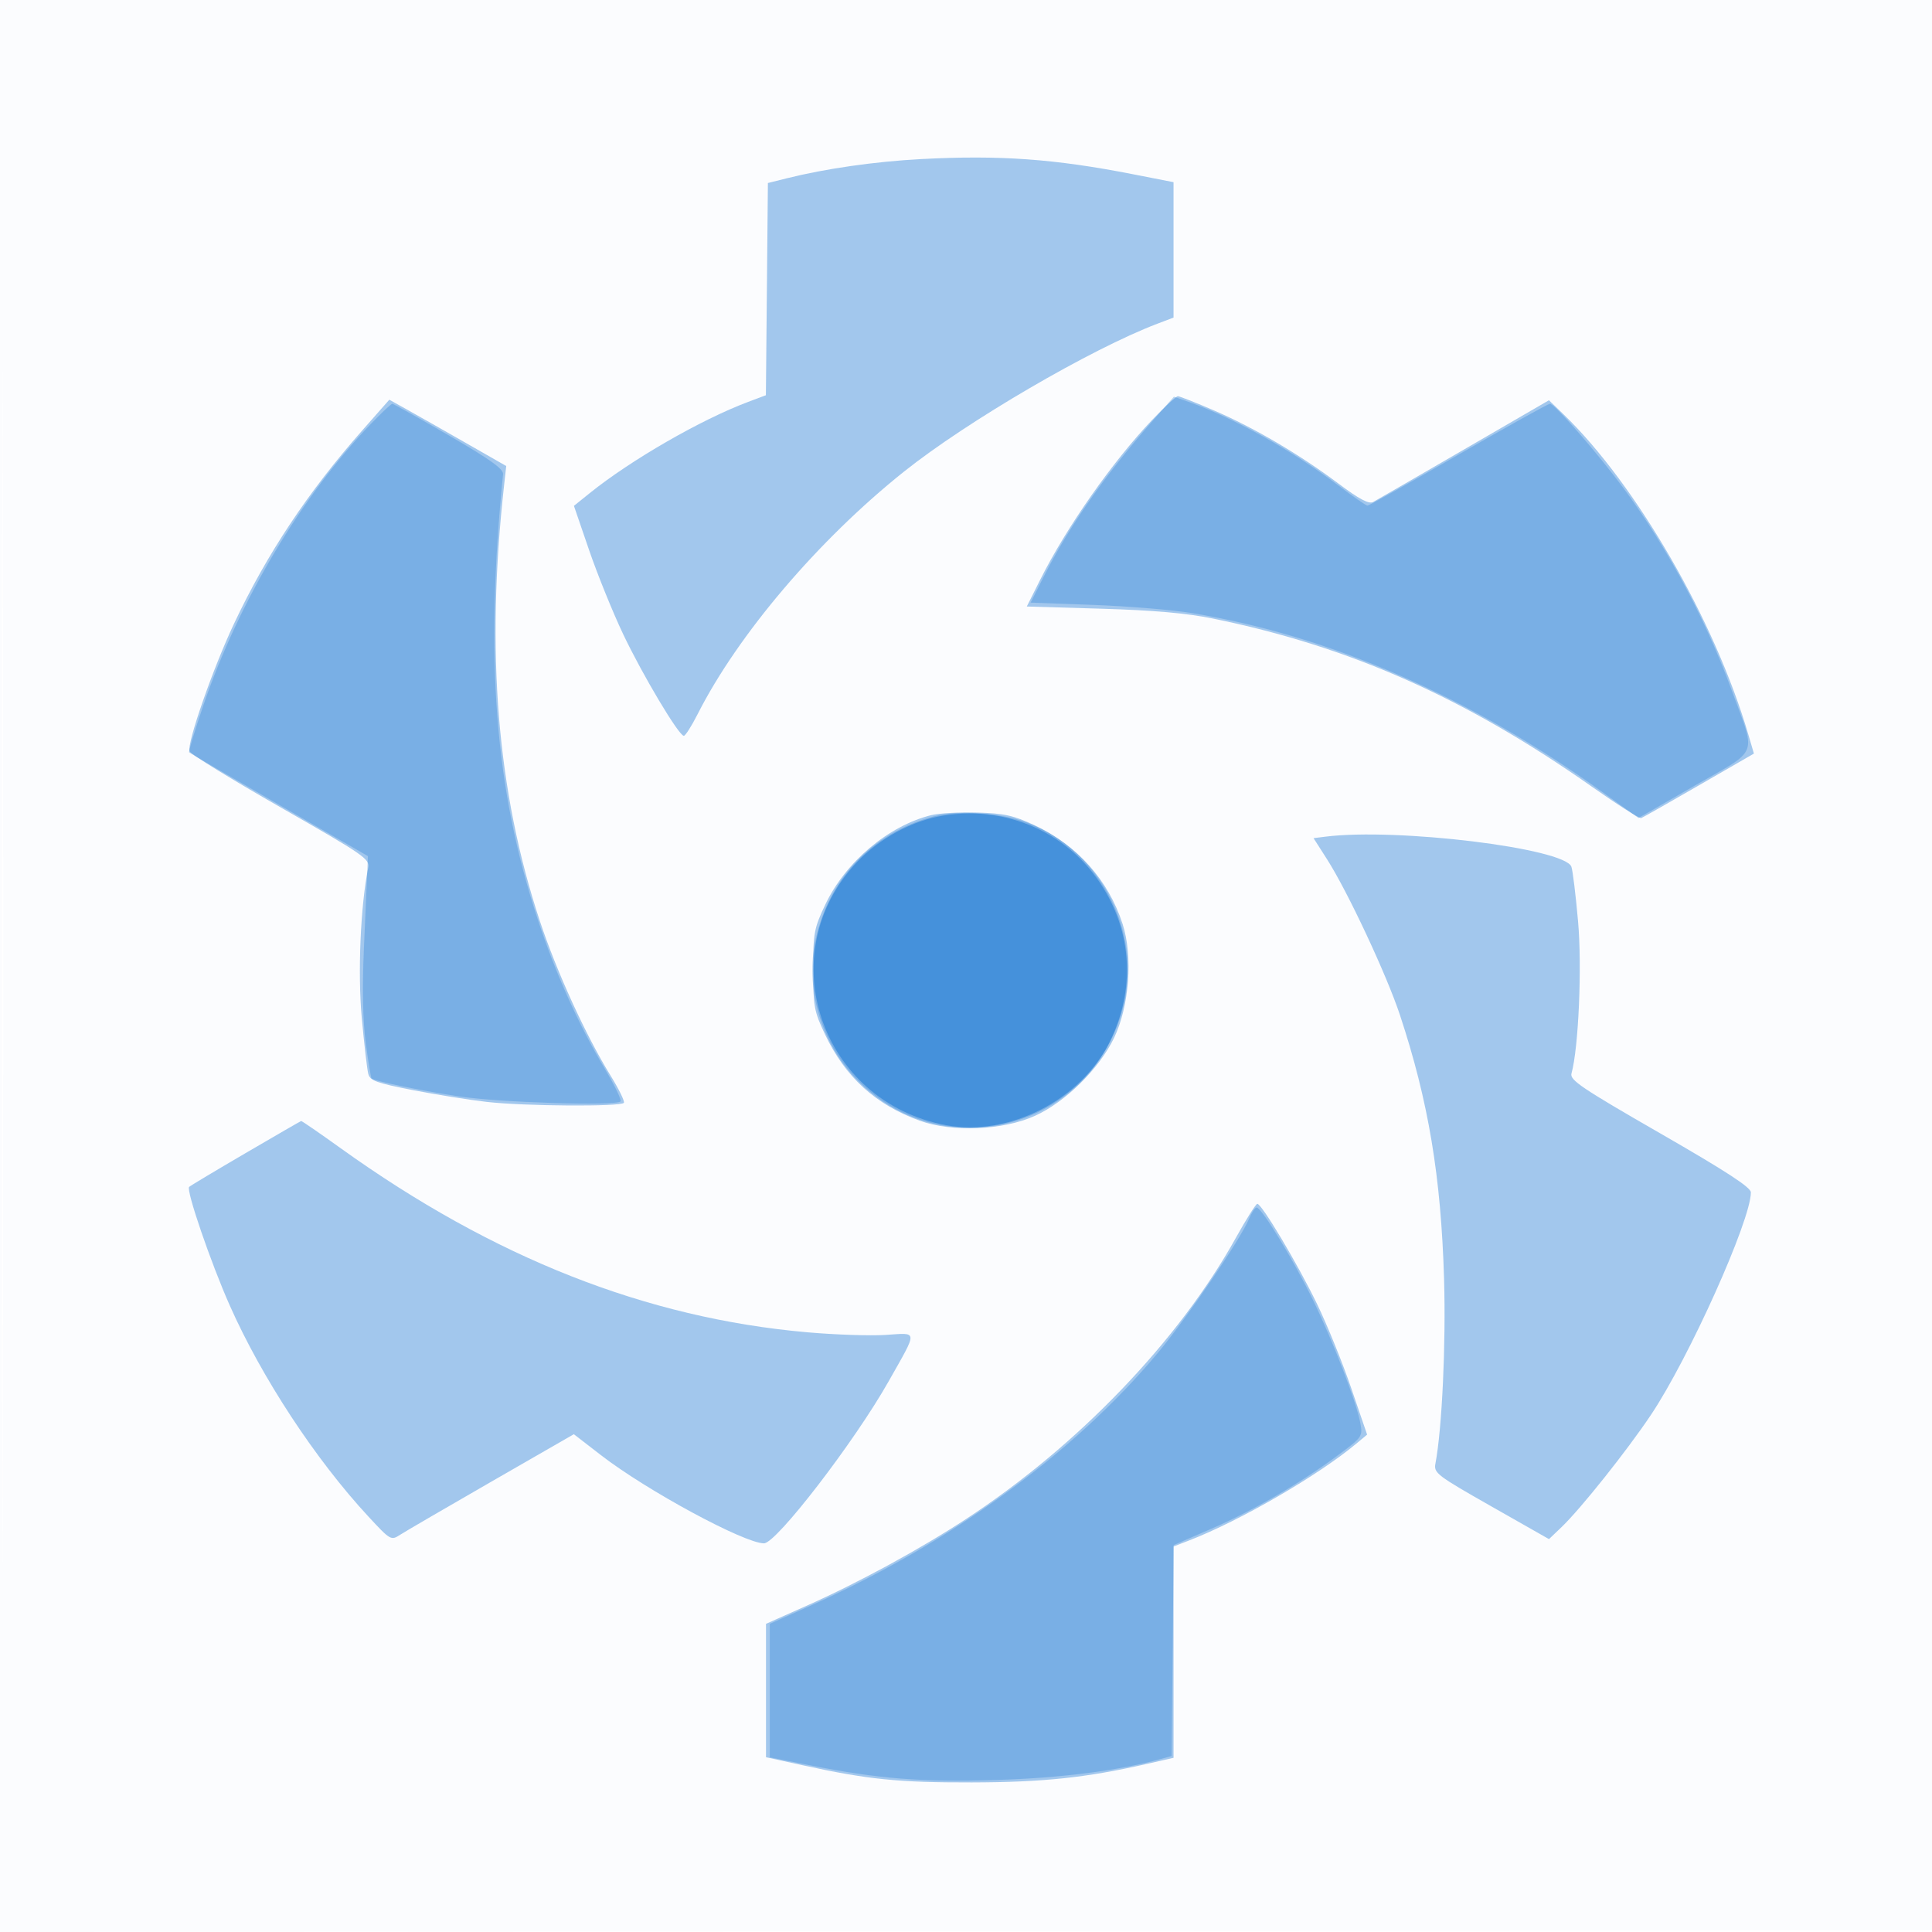
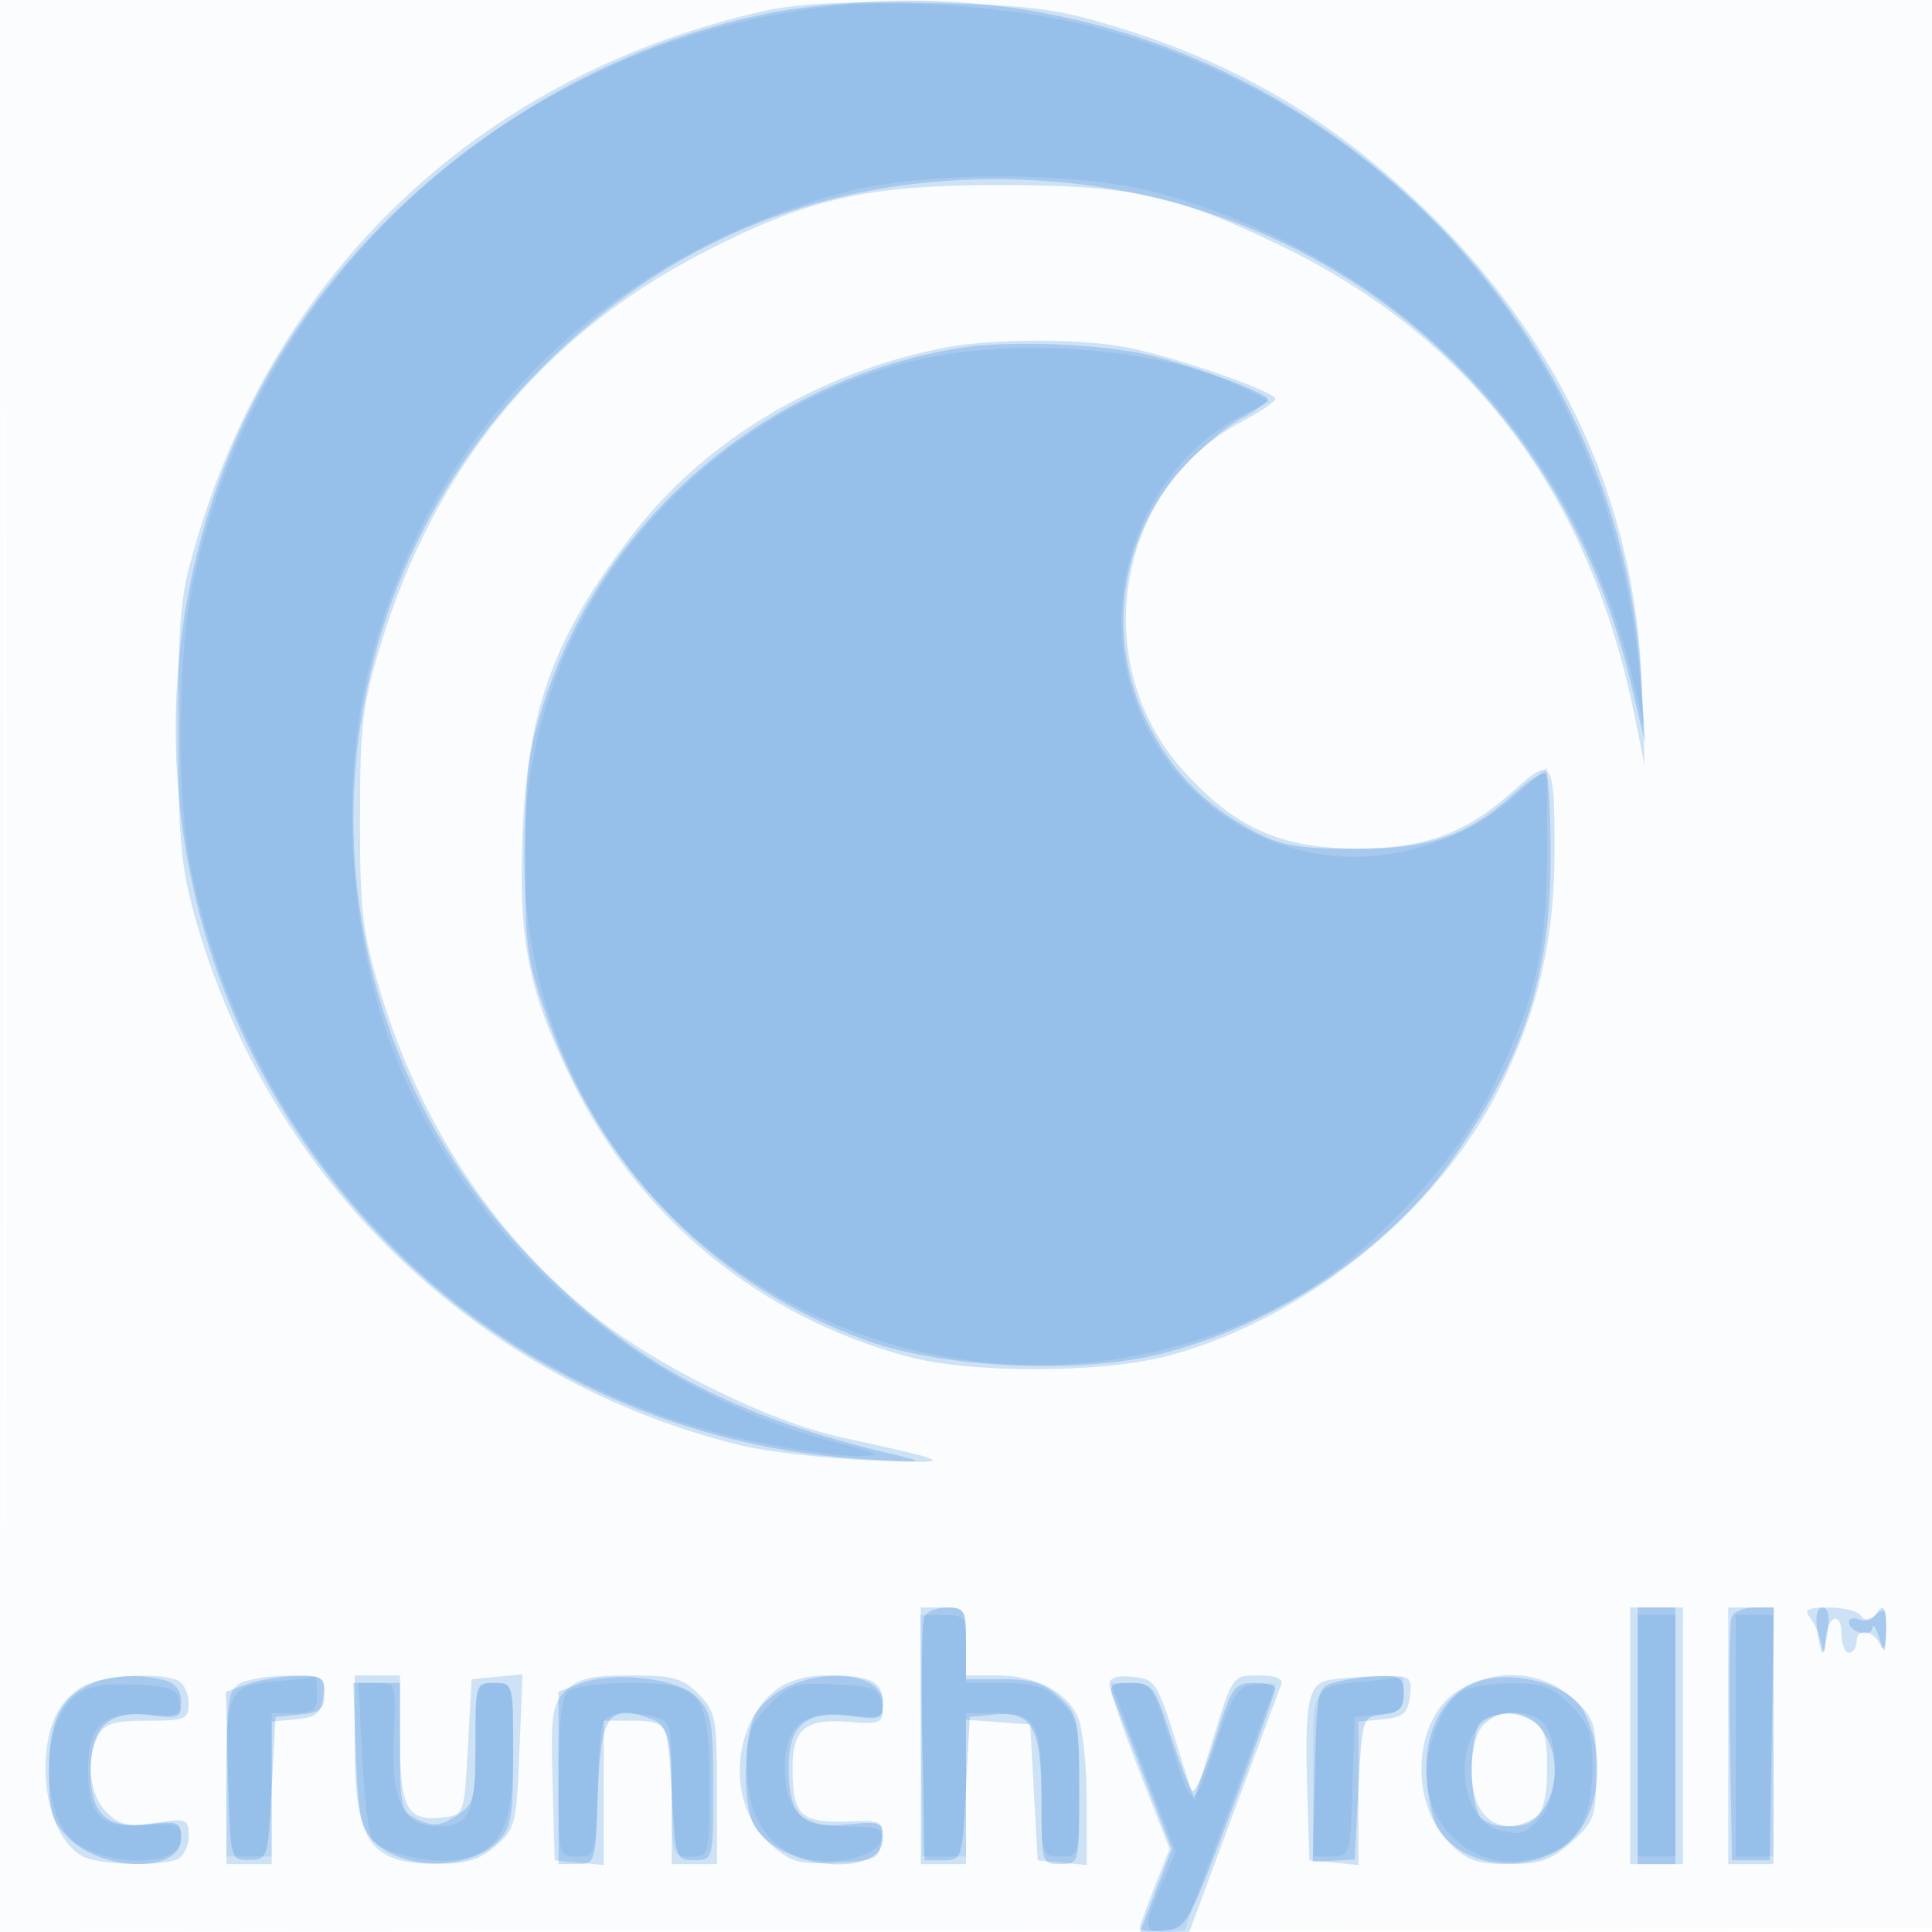
- <svg xmlns="http://www.w3.org/2000/svg" width="512" height="512">
-   <path fill-opacity=".016" d="M0 256.002v256.002l256.25-.252 256.25-.252.252-255.75L513.004 0H0v256.002m.492.498c0 140.8.116 198.251.258 127.67.142-70.582.142-185.782 0-256C.608 57.951.492 115.7.492 256.5" fill="#1976D2" fill-rule="evenodd" />
-   <path fill-opacity=".394" d="M244 42.164c-12.122.645-25.227 2.523-35.5 5.088l-5 1.248-.265 28.12-.266 28.12-4.734 1.778c-12.468 4.683-31.018 15.367-41.937 24.155l-4.202 3.382 4.019 11.723c2.211 6.447 6.261 16.447 9.001 22.222 5.144 10.842 14.782 27 16.105 27 .412 0 2.06-2.588 3.662-5.75 10.687-21.105 32.012-46.171 54.658-64.247 16.732-13.355 49.61-32.545 67.209-39.228l4.25-1.614V48.28l-10.75-2.105c-20.847-4.083-35.386-5.119-56.25-4.011m61.367 69.086c-10.513 11.042-22.734 28.48-29.691 42.364l-3.565 7.115 19.695.581c13.929.411 22.621 1.179 29.694 2.623 36.207 7.396 66.827 20.984 100.327 44.521 6.78 4.764 12.679 8.523 13.108 8.354.429-.17 7.325-4.087 15.325-8.705l14.545-8.398-1.498-5.102c-8.845-30.129-29.662-66.186-48.969-84.817l-3.848-3.714-22.495 13.042c-12.372 7.173-23.203 13.43-24.068 13.904-1.152.632-3.633-.679-9.257-4.891-10.292-7.707-22.287-14.753-32.936-19.346-4.821-2.079-9.138-3.781-9.592-3.781-.454 0-3.503 2.813-6.775 6.25m-209.335 2.783c-14.415 16.358-25.303 32.761-34.011 51.236-5.642 11.969-12.571 31.878-11.783 33.857.3.756 11.188 7.449 24.194 14.874 22.179 12.661 23.617 13.655 23.14 16-2.031 9.986-2.796 27.835-1.702 39.735.645 7.021 1.422 13.709 1.728 14.863.474 1.79 2.194 2.416 11.729 4.274 6.145 1.197 14.998 2.612 19.673 3.144 10.05 1.145 35.684 1.31 36.338.234.25-.413-1.352-3.675-3.56-7.25-6.51-10.537-14.312-27.605-18.734-40.984-11.326-34.26-14.358-71.355-9.444-115.516l.557-5-10.829-6.189c-5.955-3.404-12.926-7.358-15.491-8.787l-4.662-2.597-7.143 8.106M246.746 216.03c-11.368 2.849-22.698 12.425-28.037 23.696-2.978 6.286-3.209 7.53-3.209 17.274 0 9.696.24 11.007 3.138 17.123 5.355 11.302 13.373 18.612 25.076 22.862 8.621 3.131 22.075 2.567 30.567-1.282 8.081-3.663 17.024-12.473 20.953-20.643 4.049-8.418 5.039-21.625 2.265-30.206-3.749-11.594-12.005-20.856-23.302-26.143-5.571-2.606-8.058-3.159-15.18-3.37-4.684-.139-10.206.171-12.271.689m104.555 5.69l-3.2.399 3.579 5.595c5.451 8.522 15.807 30.646 19.324 41.286 7.556 22.858 10.883 42.779 11.69 70 .511 17.218-.541 39.66-2.29 48.859-.474 2.494.352 3.126 14.797 11.332l15.299 8.691 3.334-3.191c5.073-4.856 17.278-20.176 23.654-29.691C447.578 359.943 464 323.39 464 315.988c0-1.323-6.543-5.582-24.048-15.653-20.754-11.94-23.972-14.109-23.494-15.835 1.887-6.816 2.815-28.296 1.744-40.34-.628-7.062-1.425-13.578-1.771-14.48-1.884-4.908-46.202-10.324-65.13-7.96M65.073 305.591c-7.935 4.636-14.663 8.665-14.951 8.954-.855.855 5.756 20.138 10.784 31.455 8.522 19.182 22.722 40.796 36.734 55.91 5.844 6.304 5.983 6.384 8.401 4.822 1.353-.873 12.263-7.227 24.246-14.12l21.787-12.531 7.213 5.573C171.395 395.011 197.271 409 202.469 409c3.276 0 23.982-26.914 33.018-42.918 7.833-13.873 7.899-12.871-.81-12.312-4.084.262-13.444-.055-20.801-.704-42.659-3.767-83.103-19.725-123.566-48.755-5.605-4.021-10.33-7.275-10.5-7.231-.171.045-6.802 3.874-14.737 8.511m262.469 22.4c-15.193 27.353-41.832 55.121-71.542 74.576-12.197 7.987-28.633 16.928-42.25 22.983L203 430.33v35.354l9.75 2.13c17.218 3.762 25.354 4.588 44.75 4.545 18.952-.043 30.275-1.237 46.316-4.885L311 465.84V409.839l4.25-1.649c13.438-5.215 34.1-17.187 44.15-25.582l2.9-2.422-4.224-12.343c-2.323-6.789-6.409-16.843-9.079-22.343-5.182-10.674-14.641-26.521-15.798-26.468-.385.018-2.93 4.049-5.657 8.959" fill="#1976D2" fill-rule="evenodd" />
-   <path fill-opacity=".296" d="M305.217 111.811c-12.496 14.214-21.959 27.768-28.619 40.995l-3.472 6.893 16.687.611c9.178.336 20.962 1.319 26.187 2.183 36.761 6.082 73.31 22.025 108.579 47.362l9.639 6.924 14.926-8.592c17.344-9.984 16.333-7.281 9.615-25.687-7.226-19.799-18.613-40.506-31.069-56.5-7.205-9.251-15.892-19-16.93-19-.486 0-11.412 6.075-24.278 13.5-12.867 7.425-23.701 13.5-24.076 13.5-.376 0-3.883-2.43-7.794-5.399-12.156-9.229-27.716-17.904-39.692-22.129l-3.823-1.349-5.88 6.688m-206.854.439c-18.303 18.96-35.045 47.046-44.43 74.536-2.307 6.757-4.023 12.435-3.814 12.617.21.181 10.956 6.439 23.881 13.906l23.5 13.576-.187 4.307-.88 20.308c-.46 10.628-.29 19.017.506 24.985.659 4.942 1.346 9.134 1.528 9.315.694.695 12.49 3.122 23.033 4.74 10.702 1.642 41.679 2.613 42.947 1.345.339-.338-1.495-4.163-4.075-8.5-7.087-11.914-13.164-25.451-17.905-39.885-11.348-34.549-14.021-68.972-9.15-117.833.137-1.376-3.429-3.929-14.317-10.247-7.975-4.628-14.74-8.415-15.034-8.417-.294-.002-2.815 2.359-5.603 5.247M247.5 216.347c-16.613 4.335-28.513 17.141-31.625 34.031-2.268 12.305 1.964 26.037 10.913 35.412 22.325 23.388 60.915 14.045 70.355-17.034 6.237-20.534-4.871-43.101-24.985-50.762-6.818-2.597-18.123-3.352-24.658-1.647m83.491 106.674c-2.232 5.39-16.418 26.245-24.133 35.479-22.244 26.625-55.049 50.5-92.108 67.034L204 430.33v35.39l10.75 2.121c18.163 3.584 29.371 4.467 49.202 3.876 16.981-.506 32.482-2.475 43.548-5.531l3-.829.265-27.946.265-27.946 9.993-4.327c11.017-4.77 23.512-12.029 33.588-19.514 6.426-4.773 6.55-4.952 5.892-8.5-1.045-5.627-7.186-21.591-12.552-32.629C342.778 333.854 334.339 320 333.03 320c-.433 0-1.35 1.359-2.039 3.021" fill="#1976D2" fill-rule="evenodd" />
-   <path fill-opacity=".533" d="M250 216.137c-8.2 1.313-16.895 6.001-22.894 12.344-22.981 24.299-9.686 63.511 23.634 69.708 16.681 3.102 35.892-6.754 43.452-22.292 6.024-12.383 5.949-25.914-.211-37.769-8.446-16.257-25.753-24.91-43.981-21.991" fill="#1976D2" fill-rule="evenodd" />
+ <svg xmlns="http://www.w3.org/2000/svg" width="256" height="256">
+   <path fill-opacity=".016" d="M0 128.004v128.004l128.25-.254 128.25-.254.254-127.75L257.008 0H0v128.004m.485.496c0 70.4.119 99.053.265 63.672.146-35.38.146-92.98 0-128C.604 29.153.485 58.1.485 128.5" fill="#1976D2" fill-rule="evenodd" />
+   <path fill-opacity=".199" d="M101.113 1.487c-36.62 8.275-63.871 33.46-74.741 69.075-2.509 8.221-2.729 10.302-2.743 25.938-.013 14.386.317 18.197 2.145 24.784 9.677 34.855 37.424 61.754 72.471 70.254 3.44.834 11.205 1.721 17.255 1.97 11.523.474 11.27.278-3.901-3.028-9.825-2.141-24.907-9.6-33.395-16.516-12.982-10.577-22.594-25.276-27.799-42.513-2.383-7.889-2.703-10.612-2.703-22.951s.32-15.062 2.703-22.951c7.104-23.524 21.496-41.073 42.663-52.023 14.009-7.247 21.778-9.02 39.432-8.998 17.466.021 23.112 1.234 37.055 7.959 25.6 12.348 41.121 32.962 47.068 62.513l1.308 6.5-.392-11c-.836-23.421-10.374-44.578-27.958-62.012-12.421-12.314-25.435-20.055-42.16-25.076C139.774 1.116 136.287.685 123 .389c-11.002-.245-17.353.073-21.887 1.098m23.962 44.6C108.652 49.309 93.772 58.13 84.232 70.3c-10.693 13.641-14.336 23.418-14.991 40.233-.557 14.311.803 20.985 6.718 32.967 8.87 17.969 24.637 30.898 44.154 36.209 8.604 2.341 26.042 2.283 34.887-.118 18.141-4.923 35.712-19.224 43.807-35.655 5.041-10.233 7.152-19.382 7.176-31.104.024-12.146-.31-12.673-5.223-8.234-6.492 5.865-11.99 7.893-21.26 7.839-9.856-.056-15.978-2.838-22.699-10.314-12.792-14.227-8.948-37.401 7.665-46.214 2.493-1.323 4.534-2.698 4.534-3.056 0-.985-13.775-5.738-19.886-6.862-6.362-1.17-17.817-1.124-24.039.096M122 230v17h6V227.885l4.25.308 4.25.307.5 9 .5 9 3.25.313 3.25.314v-8.517c0-4.684-.538-9.696-1.195-11.138-1.54-3.381-5.651-5.472-10.755-5.472H128v-4.5c0-4.333-.111-4.5-3-4.5h-3v17m94 0v17h7v-34h-7v17m13 0v17h6v-34h-6v17m10.77-15.75c.558.688 1.236 2.15 1.506 3.25.456 1.853.501 1.839.608-.191.167-3.152 2.116-3.952 2.116-.868 0 1.407.45 2.559 1 2.559s1-.675 1-1.5c0-1.874 2.265-1.518 3.18.5.41.906.707.165.75-1.872.058-2.794-.172-3.172-1.341-2.202-.965.801-1.616.839-2.059.123-.356-.577-2.252-1.049-4.211-1.049-2.726 0-3.325.294-2.549 1.25m-228.66 9.146c-3.409 1.889-5.034 5.38-5.075 10.904-.039 5.321 1.97 10.097 4.91 11.67 2.102 1.125 9.95 1.391 12.473.423.87-.334 1.582-1.711 1.582-3.061 0-2.334-.216-2.422-4.401-1.795-3.676.552-4.748.314-6.5-1.438-2.271-2.271-2.765-6.986-1.064-10.165.83-1.55 2.121-1.934 6.5-1.934 5.098 0 5.465-.161 5.465-2.393 0-1.316-.712-2.666-1.582-3-2.729-1.047-9.815-.593-12.308.789m20.64-.316c-1.505.877-1.75 2.62-1.75 12.47V247h6V228.127l3.25-.314c2.708-.261 3.303-.772 3.566-3.063.307-2.667.171-2.749-4.5-2.72-2.649.017-5.604.489-6.566 1.05M47 231.066c0 12.946 1.952 15.849 10.694 15.902 4.058.025 5.8-.489 7.96-2.347 2.621-2.254 2.787-2.913 3.175-12.572l.409-10.193-3.369.322-3.369.322-.5 9c-.499 8.984-.505 9.001-3.31 9.322-4.768.547-5.69-1.145-5.69-10.444V222h-6v9.066m27.965-7.031c-1.824 1.824-2.005 3.092-1.75 12.25L73.5 246.5l3.25.313 3.25.314V228h3.893c4.777 0 5.107.716 5.107 11.082V247h6v-10.045c0-9.333-.174-10.22-2.455-12.5-2.106-2.107-3.383-2.455-9-2.455-5.249 0-6.948.403-8.58 2.035m27.805-.069c-5.967 4.694-6.385 15.309-.799 20.299 2.812 2.513 3.806 2.797 8.848 2.533 5.315-.279 5.701-.469 5.988-2.951.299-2.581.168-2.649-4.785-2.5-5.939.178-6.984-.862-7.007-6.975-.019-5.265 1.675-6.678 7.461-6.217 4.318.343 4.524.239 4.524-2.291 0-3.084-1.504-3.864-7.447-3.864-2.744 0-5.181.706-6.783 1.966m44.236-.779c.003.722 1.796 5.925 3.986 11.561l3.98 10.248-1.986 5.039c-1.092 2.772-1.986 5.247-1.986 5.502 0 .255 1.482.463 3.293.463h3.294l5.848-15.75 6.314-17c.315-.848-.642-1.25-2.978-1.25-3.439 0-3.445.008-5.989 8.242l-2.546 8.241-2.513-7.991c-2.38-7.569-2.677-8.009-5.618-8.305-2.058-.208-3.103.129-3.099 1m28.745-.498c-2.412.63-2.884 3.29-2.544 14.311l.293 9.5 3.25.313 3.25.314v-19l3.25-.314c2.708-.261 3.303-.772 3.566-3.063.308-2.676.188-2.747-4.5-2.634-2.649.064-5.603.322-6.565.573m17.55 1.269c-6.033 3.679-6.704 14.793-1.223 20.274 2.295 2.295 3.633 2.768 7.829 2.768 4.179 0 5.631-.509 8.327-2.918 3.069-2.742 3.266-3.319 3.266-9.582 0-6.263-.197-6.84-3.266-9.582-3.988-3.563-10.027-3.951-14.933-.96m3.27 4.613c-.947.948-1.571 3.301-1.571 5.929 0 4.862 1.889 7.5 5.371 7.5 3.455 0 4.629-1.945 4.629-7.665 0-4.182-.398-5.478-1.934-6.3-2.713-1.452-4.668-1.29-6.495.536" fill="#1976D2" fill-rule="evenodd" />
+   <path fill-opacity=".219" d="M103.342 1.479C76.234 6.398 50.868 24.017 36.62 47.822c-16.192 27.055-17.745 61.184-4.094 90.001 15.283 32.264 46.392 53.334 81.974 55.524 7.641.47 8.321.397 4.5-.486-21.979-5.076-35.493-12.314-48.646-26.052-31.368-32.763-31.368-83.855 0-116.618 16.727-17.47 37.227-26.339 61.146-26.451 41.221-.194 75.108 26.528 84.59 66.705l1.902 8.055-.554-8.814C214.286 39.461 170.749-.416 119.619.09c-5.015.05-12.34.675-16.277 1.389m24.194 44.587c-25.428 3.903-47.229 22.185-55.217 46.303-2.357 7.116-2.697 9.753-2.728 21.131-.033 12.001.199 13.662 3.022 21.618 7.163 20.19 22.46 35.511 42.552 42.618 9.937 3.515 27.512 4.334 38.128 1.778 15.348-3.696 30.455-13.657 39.001-25.716 9.5-13.407 13.114-24.376 13.169-39.964.02-5.866-.248-10.951-.596-11.3-.349-.349-2.149.751-4 2.445-6.281 5.744-11.346 7.523-21.367 7.504-7.375-.014-9.763-.422-13.222-2.256-6.679-3.542-10.945-7.874-14.231-14.449-5.542-11.091-3.775-24.415 4.45-33.564 2.372-2.638 5.931-5.668 7.908-6.733 1.977-1.065 3.595-2.229 3.595-2.586 0-.758-9.689-4.374-15.5-5.784-6.327-1.536-18.459-2.043-24.964-1.045m-5.095 168.226c-.272.711-.371 8.248-.218 16.75l.277 15.458h2.5c2.456 0 2.509-.167 3-9.5l.5-9.5 3.125-.304c5.157-.502 6.375 1.672 6.375 11.375 0 8.324.031 8.429 2.5 8.429 2.497 0 2.5-.012 2.5-9.826 0-9.269-.146-9.963-2.581-12.25-2.009-1.887-3.669-2.424-7.5-2.424H128v-4.75c0-4.416-.178-4.75-2.531-4.75-1.393 0-2.755.581-3.028 1.292M217 230v17h5v-34h-5v17m12.441-15.708c-.272.711-.371 8.248-.218 16.75l.277 15.458h5l.274-16.75.274-16.75h-2.555c-1.406 0-2.779.581-3.052 1.292M240.787 216c.242 1.65.563 3 .713 3 .15 0 .471-1.35.713-3 .272-1.854 0-3-.713-3s-.985 1.146-.713 3m7.671-1.932c-.363.588-1.29.827-2.059.532-.77-.296-1.399-.149-1.399.324 0 1.376 2.989 2.142 3.1.795.055-.671.46-.094.9 1.281.759 2.369.806 2.329.9-.75.104-3.375-.314-4.007-1.442-2.182M12.5 222.945c-4.386 1.796-6 4.926-6 11.637 0 5.5.35 6.722 2.554 8.926 4.605 4.606 14.946 4.672 14.946.096 0-2.189-.31-2.323-4.319-1.872-5.611.633-7.681-1.294-7.681-7.148 0-5.78 2.478-8.052 7.978-7.314 3.681.494 4.022.346 4.022-1.749 0-1.527-.748-2.488-2.25-2.891-3.024-.81-6.815-.681-9.25.315m20.218.228l-2.782 1.015.282 11.13c.282 11.129.282 11.13 2.782 11.131 2.456.002 2.509-.166 3-9.473l.5-9.476 3.25-.313c2.692-.26 3.25-.732 3.25-2.75 0-2.163-.421-2.428-3.75-2.358-2.062.043-5.002.536-6.532 1.094m44.032-.065L74 224.167V247h2.462c2.417 0 2.468-.172 2.75-9.144.326-10.351 1.411-12.075 6.485-10.297 2.733.957 2.816 1.206 3.303 9.961.489 8.784.554 8.98 3 8.963 2.494-.017 2.5-.042 2.5-9.725 0-8.656-.237-9.944-2.191-11.896-2.536-2.533-11.042-3.492-15.559-1.754m27.75.312c-1.65.738-3.6 2.349-4.333 3.581-1.658 2.784-1.823 11.905-.267 14.812 3.144 5.874 17.1 7.276 17.1 1.717 0-2.068-.361-2.202-4.789-1.776-5.933.57-7.711-1.157-7.711-7.488 0-5.758 2.273-7.65 8.25-6.863 3.956.52 4.25.396 4.25-1.797 0-3.541-6.808-4.732-12.5-2.186m72.5-.527c-2.46.683-2.504.877-2.78 12.248l-.281 11.553 2.781-.145 2.78-.145.5-9.452c.499-9.427.507-9.453 3.25-9.768 2.16-.249 2.75-.839 2.75-2.75 0-2.1-.446-2.42-3.25-2.334-1.787.055-4.375.412-5.75.793m18.388.087c-3.901 1.576-6.388 5.901-6.388 11.108 0 2.65.538 5.998 1.195 7.44 2.432 5.337 10.645 7.086 16.504 3.514 5.05-3.079 6.529-11.842 3.102-18.377-1.887-3.598-9.691-5.593-14.413-3.685m-148.235 9.494c.291 7.949.678 9.805 2.407 11.532 3.885 3.882 12.569 3.865 16.465-.031C67.714 242.286 68 240.626 68 232.5c0-9.467-.009-9.5-2.5-9.5-2.458 0-2.5.135-2.5 7.977 0 7.44-.171 8.089-2.541 9.642-2.035 1.333-3.031 1.442-5 .544-2.332-1.062-2.459-1.56-2.459-9.642V223h-6.193l.346 9.474m100.341-7.724c.39.963 2.3 5.915 4.244 11.005l3.536 9.254-2.127 5.558-2.127 5.558 3.138-.312c3.077-.307 3.254-.62 8.984-15.813 3.215-8.525 5.848-15.838 5.852-16.25.003-.412-1.265-.75-2.818-.75-2.639 0-2.978.492-5.182 7.518-1.297 4.135-2.67 7.173-3.052 6.75-.382-.422-1.687-3.805-2.9-7.518-2.078-6.36-2.38-6.75-5.231-6.75-2.484 0-2.898.313-2.317 1.75m48.706 3.45c-.66.66-1.2 3.495-1.2 6.3 0 2.805.54 5.64 1.2 6.3 1.989 1.989 6.528 1.426 8.243-1.023 3.467-4.948.832-12.777-4.3-12.777-1.509 0-3.283.54-3.943 1.2" fill="#1976D2" fill-rule="evenodd" />
+   <path fill-opacity=".108" d="M108.874.974C67.328 6.22 33.892 36.913 25.533 77.477c-2.067 10.028-2.133 28.635-.136 38.075 8.141 38.477 37.153 67.733 74.893 75.521 5.066 1.045 11.01 1.882 13.21 1.859 3.616-.038 3.32-.22-3.073-1.897-25.003-6.557-46.538-24.947-57.051-48.72-6.805-15.386-8.634-36.732-4.577-53.412 7.535-30.982 30.124-54.011 61.912-63.12 11.128-3.188 32.391-3.206 43.446-.036 32.126 9.212 55.11 33.226 62.454 65.253l1.262 5.5-.549-6.5c-3.571-42.287-32.136-76.204-72.883-86.54C133.933.794 118.719-.269 108.874.974m11.356 47.041c-21.539 5.643-39.296 21.708-46.777 42.317-9.984 27.506-.934 59.006 21.93 76.334 21.989 16.666 51.497 18.845 75.617 5.583 10.112-5.559 21.748-17.807 26.837-28.249 5.632-11.554 7.163-18.266 7.163-31.397v-10.977l-2.75 2.526c-5.064 4.652-8.998 6.825-15.259 8.429-19.299 4.944-38.322-9.994-38.406-30.158-.049-11.726 6.698-22.92 16.746-27.786l2.961-1.435-3.204-1.657c-10.618-5.49-31.196-7.11-44.858-3.53M122.05 230l.13 16H128v-19h3.8c5.491 0 6.2 1.224 6.2 10.7 0 8.187.034 8.3 2.5 8.3 2.482 0 2.5-.064 2.5-9.045 0-8.271-.21-9.256-2.455-11.5-1.957-1.958-3.476-2.455-7.5-2.455H128v-4.5c0-4.346-.104-4.5-3.039-4.5h-3.04l.129 16m94.95 0v16h5v-32h-5v16m13 0v16h5v-32h-5v16m-192.98-7.257c-6.735.593-7.02 1.115-7.02 12.879V246h6v-19h3c2.533 0 3-.389 3-2.5 0-1.375-.112-2.421-.25-2.325-.138.096-2.266.352-4.73.568M182 222.68c-8.503.874-8 .098-8 12.339V246h2.462c2.419 0 2.468-.165 2.75-9.25l.288-9.25 3.25-.313c2.692-.26 3.25-.732 3.25-2.75 0-1.341-.113-2.365-.25-2.277-.137.088-1.825.322-3.75.52m-171.721 1.823c-4.286 3.029-5.182 12.679-1.69 18.197 2.869 4.535 15.41 5.283 15.412.919 0-1.911-.471-2.086-4.809-1.785-5.957.413-7.525-1.156-7.525-7.529 0-5.763 2.065-7.571 8.121-7.111 3.812.29 4.256.103 4-1.684-.243-1.693-1.155-2.055-5.788-2.293-3.767-.194-6.2.211-7.721 1.286M48 232.748c.275 5.364.856 10.302 1.292 10.975 1.178 1.818 7.986 3.371 11.603 2.648C66.402 245.27 68 242.008 68 231.865c0-8.789-.021-8.865-2.5-8.865-2.466 0-2.5.113-2.5 8.3 0 9.09-.779 10.7-5.177 10.7-4.39 0-6.056-3.522-5.657-11.955.329-6.942.296-7.049-2.166-7.049h-2.5l.5 9.752m27.2-8.548c-.778.778-1.2 4.822-1.2 11.5 0 10.278.005 10.3 2.462 10.3 2.419 0 2.468-.165 2.75-9.25.276-8.853.389-9.264 2.64-9.583 1.293-.183 3.431-.062 4.75.269 2.308.58 2.398.939 2.398 9.583 0 8.913.019 8.981 2.5 8.981 2.491 0 2.5-.033 2.5-9.5 0-12.296-.963-13.5-10.8-13.5-3.956 0-7.302.502-8 1.2m26.774 1.672C99.396 228.45 99 229.579 99 234.346c0 6.61 3.058 11.072 8.244 12.031 4.274.79 9.173-.59 9.579-2.699.268-1.387-.529-1.678-4.595-1.678-6.083 0-8.228-2.001-8.228-7.674 0-5.661 2.521-7.753 8.53-7.076 4.233.478 4.556.356 4.274-1.617-.264-1.854-1.059-2.172-6.08-2.434-5.268-.274-6.038-.038-8.75 2.673m49.508 8.307l4.294 11.179-1.888 4.404c-2.44 5.691-2.386 6.238.612 6.238 1.375 0 2.5-.141 2.5-.313 0-.172 2.698-7.484 5.996-16.25 3.298-8.765 5.998-16.079 6-16.253.002-.174-1.198-.174-2.668 0-2.373.281-2.974 1.21-5.381 8.316-3.028 8.939-2.8 9.035-6.505-2.75-1.619-5.15-2.092-5.75-4.53-5.75h-2.723l4.293 11.179m42.174-10.046c-2.309 1.342-4.656 6.828-4.656 10.885 0 7.249 6.399 12.756 13.303 11.447 6.247-1.185 8.697-4.7 8.697-12.476 0-4.351-.45-5.593-2.923-8.066-2.437-2.437-3.726-2.918-7.75-2.893-2.655.017-5.657.513-6.671 1.103m1.901 5.09c-2.948 4.208-1.266 12.084 2.815 13.179 3.158.847 3.452.774 5.628-1.402 2.215-2.215 2.738-8.752.965-12.066-1.506-2.814-7.361-2.634-9.408.289" fill="#1976D2" fill-rule="evenodd" />
</svg>
